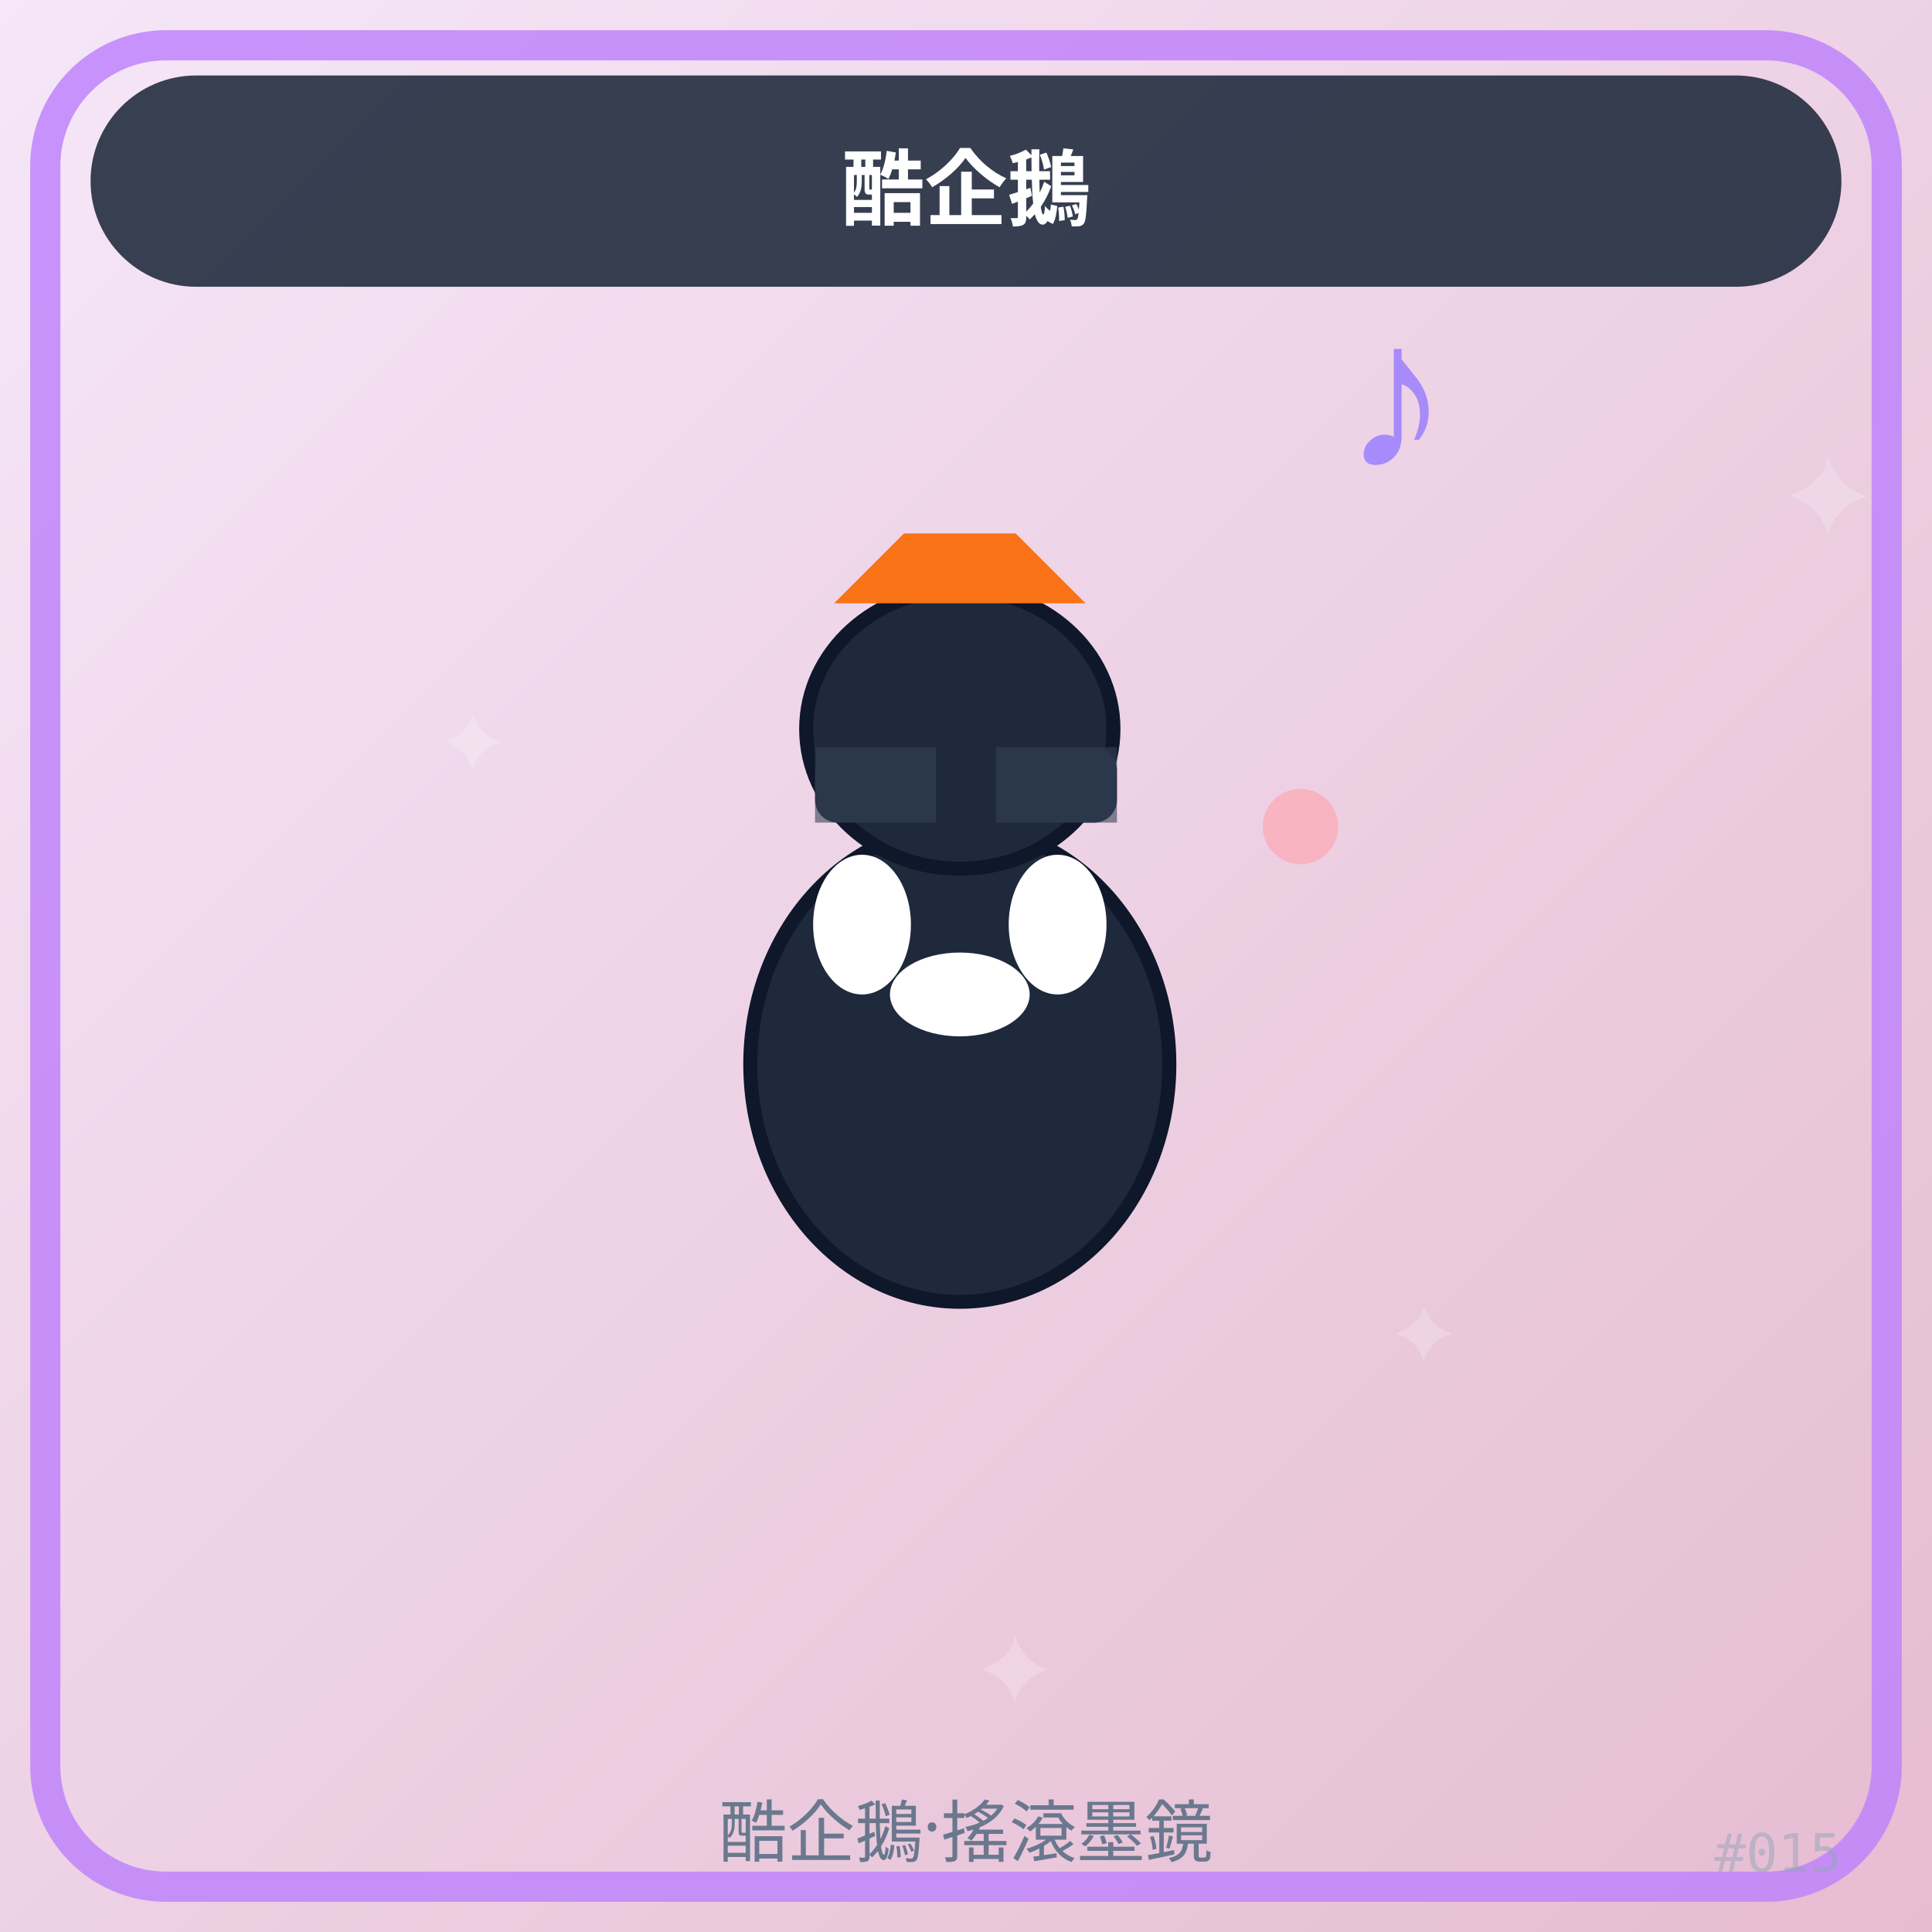
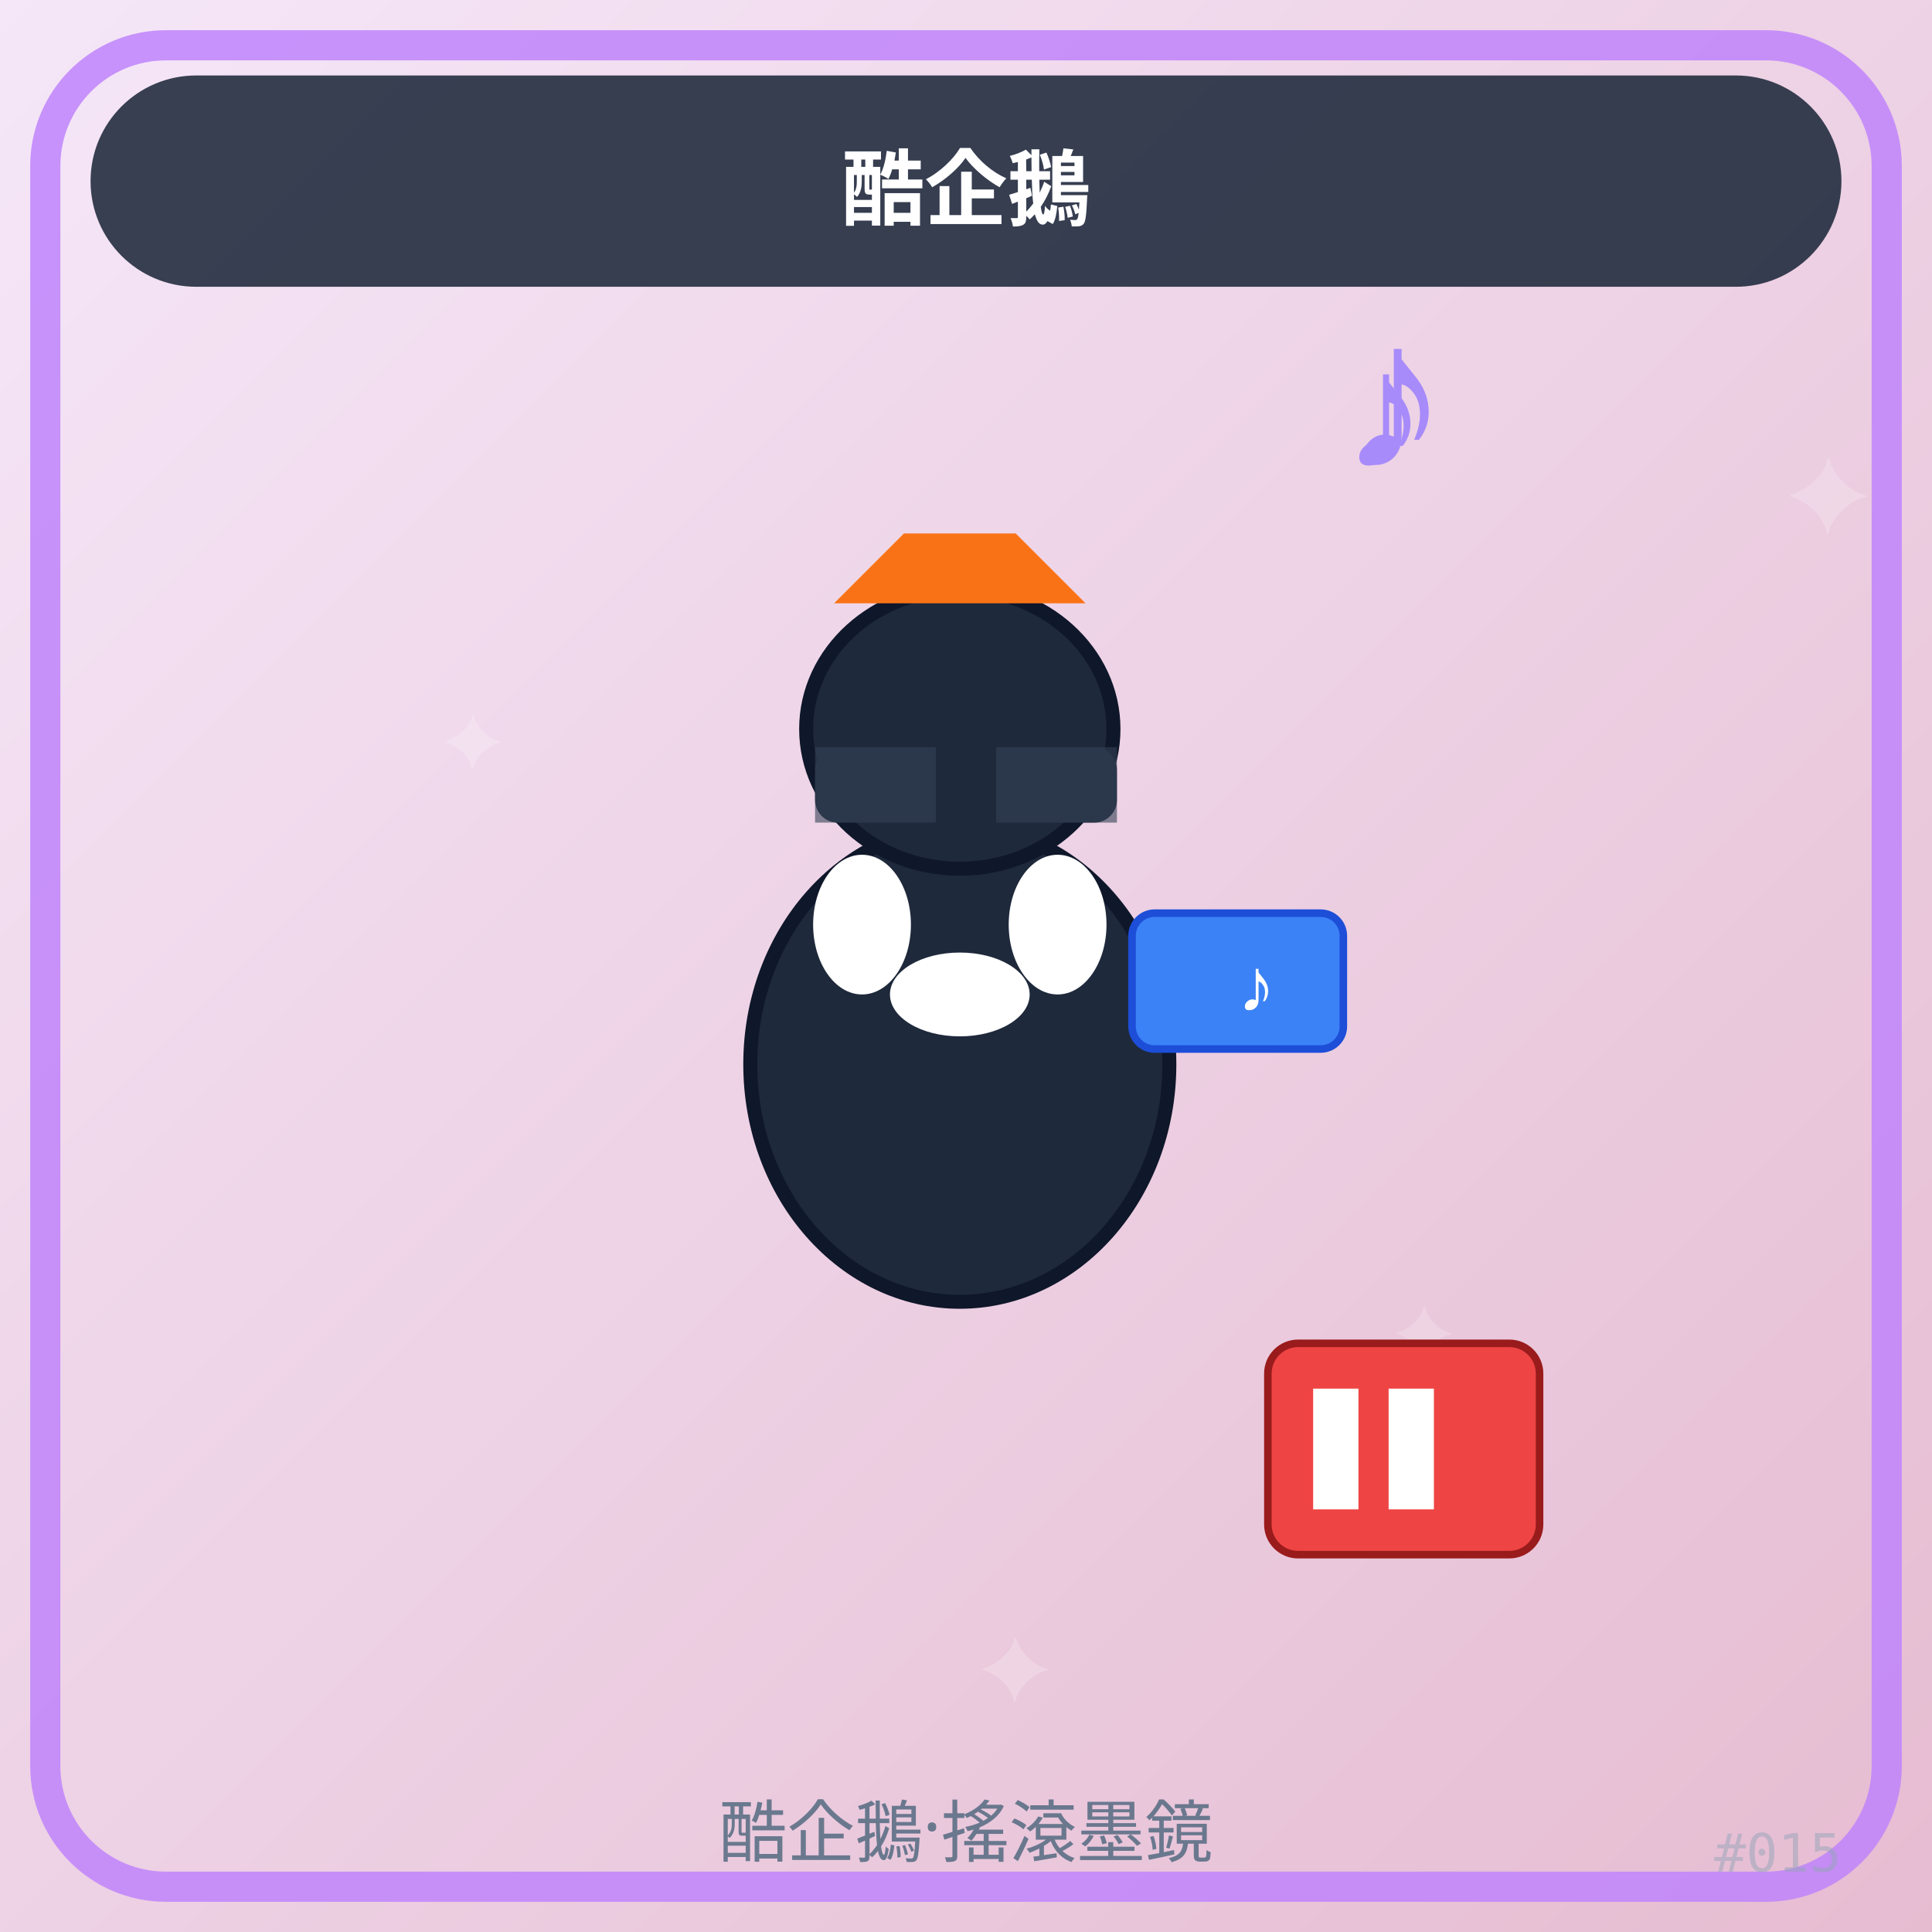
<svg xmlns="http://www.w3.org/2000/svg" viewBox="0 0 256 256" width="256" height="256">
  <defs>
    <linearGradient id="bg" x1="0%" y1="0%" x2="100%" y2="100%">
      <stop offset="0%" stop-color="hsl(290, 55%, 94%)" />
      <stop offset="100%" stop-color="hsl(330, 45%, 82%)" />
    </linearGradient>
    <linearGradient id="gold" x1="0%" y1="0%" x2="100%" y2="100%">
      <stop offset="0%" stop-color="#fcd34d" />
      <stop offset="50%" stop-color="#f59e0b" />
      <stop offset="100%" stop-color="#fcd34d" />
    </linearGradient>
  </defs>
  <rect width="256" height="256" fill="url(#bg)" />
  <text x="184.73" y="180.2" font-size="10" fill="#fff" opacity="0.2">✦</text>
  <text x="129.76" y="225.4" font-size="12" fill="#fff" opacity="0.2">✦</text>
  <text x="236.71" y="70.6" font-size="14" fill="#fff" opacity="0.2">✦</text>
  <text x="113.66" y="115.8" font-size="16" fill="#fff" opacity="0.2">✦</text>
  <text x="58.69" y="101.8" font-size="10" fill="#fff" opacity="0.2">✦</text>
  <rect x="12" y="10" width="232" height="28" rx="14" fill="#1e293b" opacity="0.88" />
  <text x="128" y="29" text-anchor="middle" font-family="Segoe UI,sans-serif" font-size="11" font-weight="700" fill="#fff">酷企鵝</text>
+   <rect x="168" y="178" width="36" height="28" rx="4" fill="#ef4444" stroke="#991b1b" />
+   <rect x="174" y="184" width="6" height="16" fill="#fff" />
+   <rect x="184" y="184" width="6" height="16" fill="#fff" />
+   <text x="178" y="62" font-size="22" fill="#a78bfa">♪</text>
  <text x="178" y="62" font-size="28" fill="#a78bfa">♪</text>
-   <circle cx="172.32" cy="109.52" r="5" fill="#fda4af" opacity="0.65" />
  <g transform="translate(127.18,124.366) rotate(0) scale(0.92554)">
    <ellipse cx="0" cy="18" rx="30" ry="34" fill="#1e293b" stroke="#0f172a" stroke-width="2" />
    <ellipse cx="0" cy="-30" rx="22" ry="20" fill="#1e293b" stroke="#0f172a" stroke-width="2" />
    <polygon points="-18,-48 -8,-58 8,-58 18,-48" fill="#f97316" />
    <ellipse cx="-14" cy="-2" rx="7" ry="10" fill="#fff" />
    <ellipse cx="14" cy="-2" rx="7" ry="10" fill="#fff" />
    <ellipse cx="0" cy="8" rx="10" ry="6" fill="#fff" />
  </g>
  <g transform="translate(0,1)">
    <rect x="108" y="98" width="40" height="10" rx="3" fill="#1e293b" />
    <rect x="108" y="98" width="16" height="10" fill="#334155" opacity="0.6" />
    <rect x="132" y="98" width="16" height="10" fill="#334155" opacity="0.6" />
  </g>
+   <g transform="translate(0,1)">
+     <rect x="150" y="120" width="28" height="18" rx="3" fill="#3b82f6" stroke="#1d4ed8" />
+     <text x="164" y="133" font-size="10" fill="#fff">♪</text>
+   </g>
  <rect x="6" y="6" width="244" height="244" rx="16" fill="none" stroke="#c084fc" stroke-width="4" opacity="0.85" />
  <text x="128" y="246" text-anchor="middle" font-family="Segoe UI, sans-serif" font-size="9" fill="#64748b" opacity="0.95">酷企鵝·搖滾墨鏡</text>
  <text x="244" y="248" text-anchor="end" font-family="monospace" font-size="7" fill="#94a3b8" opacity="0.5">#015</text>
</svg>
